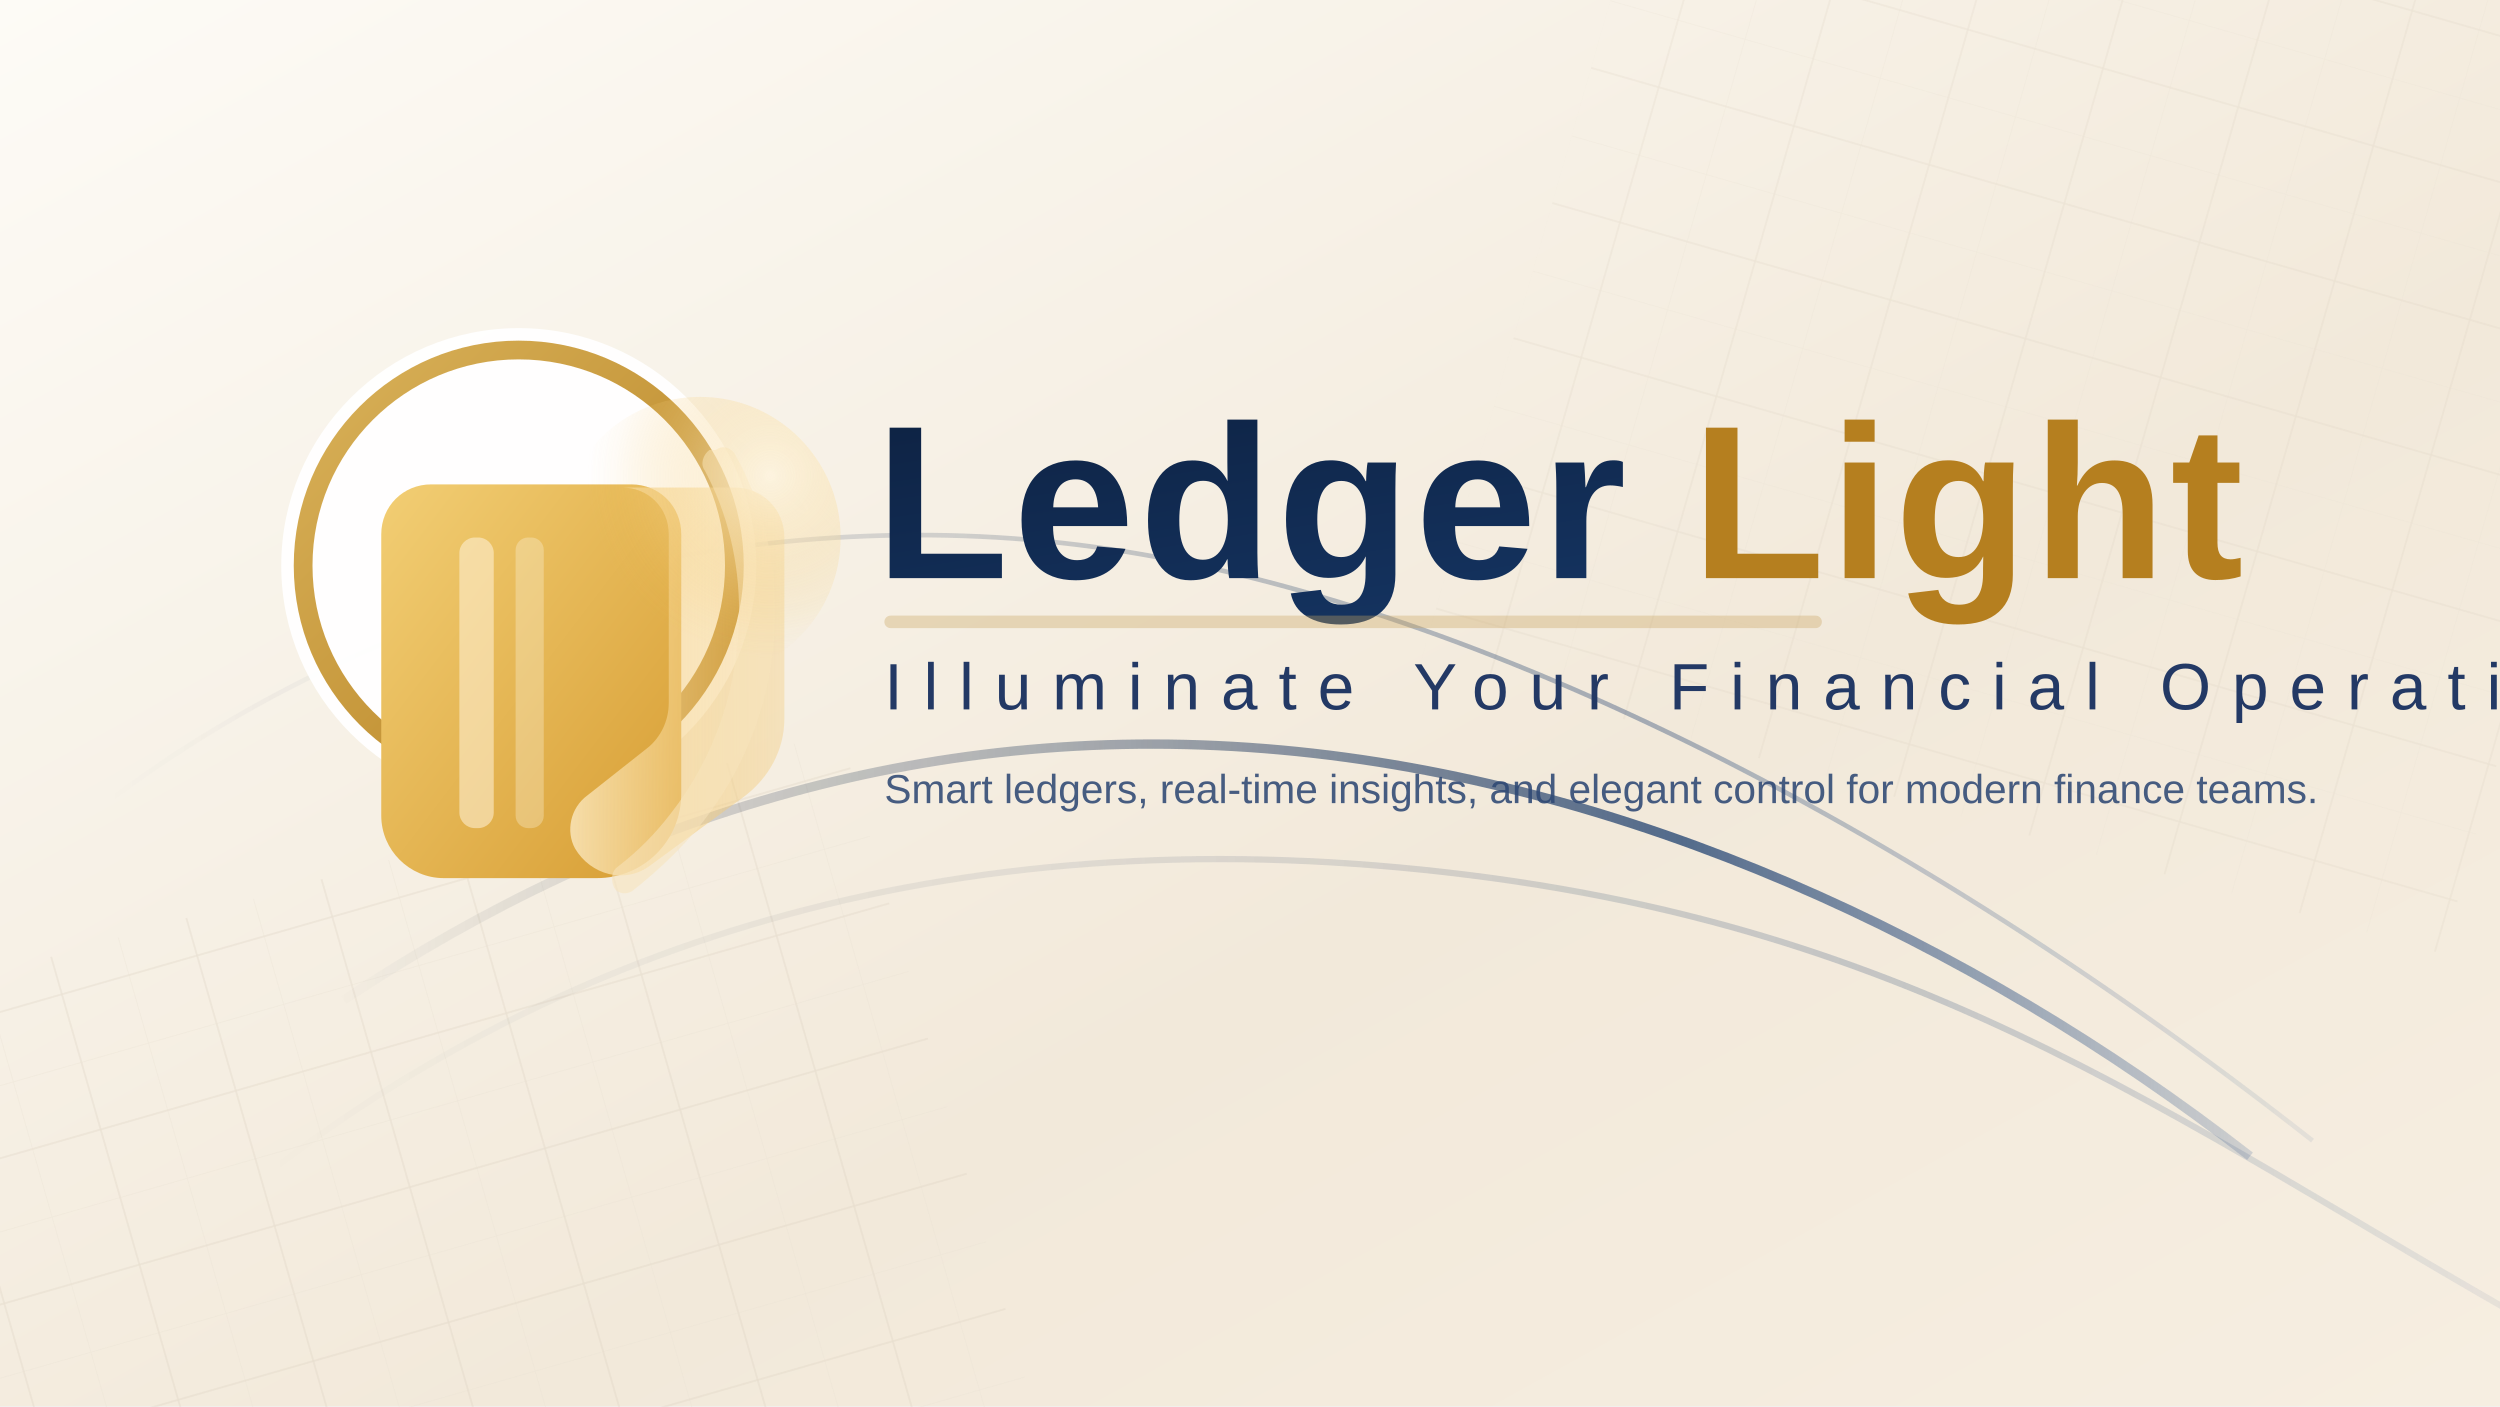
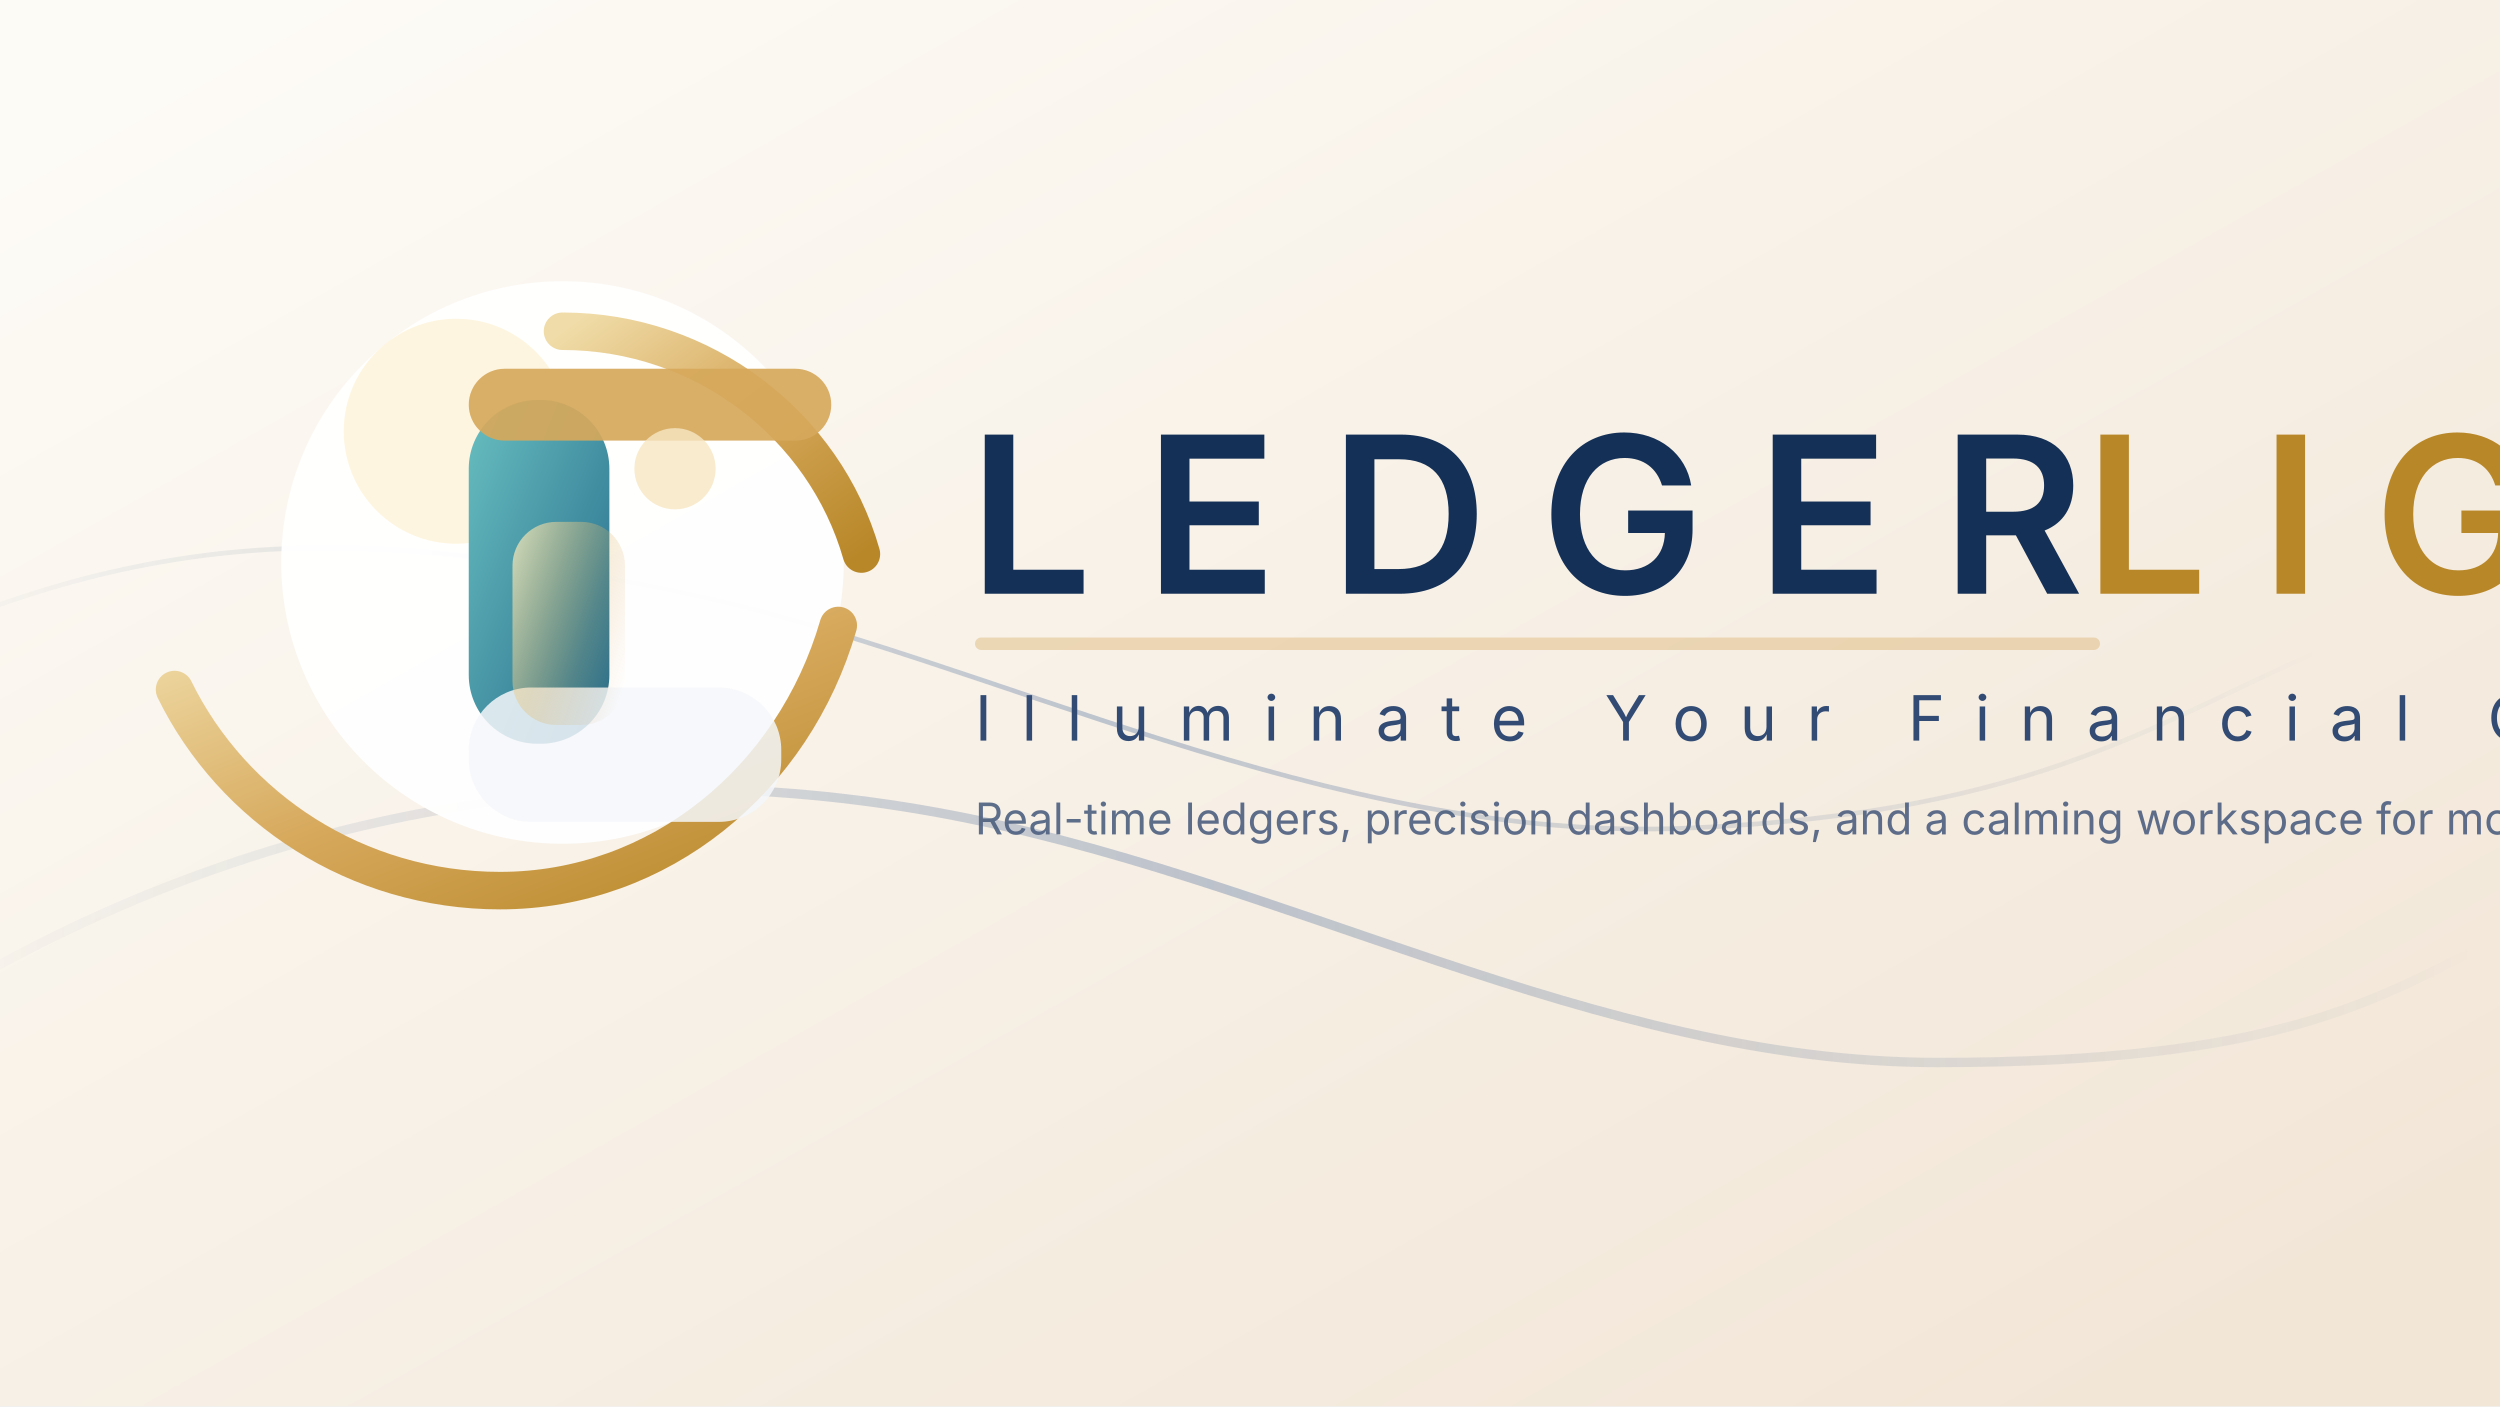
<svg xmlns="http://www.w3.org/2000/svg" width="1600" height="900" viewBox="0 0 1600 900" role="img" aria-labelledby="title">
  <defs>
-     <linearGradient id="lightBannerBg" x1="0%" y1="0%" x2="100%" y2="100%">
+     <linearGradient id="banner-light-bg" x1="6%" y1="4%" x2="94%" y2="90%">
      <stop offset="0%" stop-color="#FDFBF6" />
-       <stop offset="60%" stop-color="#F2E9DA" />
-       <stop offset="100%" stop-color="#F6EEE1" />
+       <stop offset="100%" stop-color="#F2E6D7" />
    </linearGradient>
-     <linearGradient id="navyStroke" x1="0%" y1="0%" x2="100%" y2="0%">
-       <stop offset="0%" stop-color="#0D1C36" stop-opacity="0" />
-       <stop offset="35%" stop-color="#0F274B" stop-opacity="0.35" />
-       <stop offset="70%" stop-color="#173A6C" stop-opacity="0.85" />
-       <stop offset="100%" stop-color="#1F4A88" stop-opacity="0.2" />
+     <linearGradient id="banner-light-ring" x1="0%" y1="0%" x2="100%" y2="100%">
+       <stop offset="0%" stop-color="#F0DCA8" />
+       <stop offset="50%" stop-color="#D6A85B" />
+       <stop offset="100%" stop-color="#B88728" />
    </linearGradient>
-     <linearGradient id="lightIconRing" x1="0%" y1="0%" x2="100%" y2="100%">
-       <stop offset="0%" stop-color="#D9B25A" />
-       <stop offset="100%" stop-color="#B57F1F" />
+     <linearGradient id="banner-light-accent" x1="0%" y1="0%" x2="100%" y2="100%">
+       <stop offset="0%" stop-color="#68BFC0" />
+       <stop offset="100%" stop-color="#256A8A" />
    </linearGradient>
-     <linearGradient id="lightIconCore" x1="0%" y1="0%" x2="100%" y2="100%">
-       <stop offset="0%" stop-color="#F2CE74" />
-       <stop offset="100%" stop-color="#D79D33" />
+     <linearGradient id="banner-light-stripe" x1="0%" y1="0%" x2="100%" y2="0%">
+       <stop offset="0%" stop-color="#E8E0D0" stop-opacity="0" />
+       <stop offset="45%" stop-color="#D9CEBD" stop-opacity="0.65" />
+       <stop offset="100%" stop-color="#E8E0D0" stop-opacity="0" />
    </linearGradient>
-     <linearGradient id="lightIconPage" x1="0%" y1="0%" x2="100%" y2="0%">
-       <stop offset="0%" stop-color="#F8E2B4" stop-opacity="0.9" />
-       <stop offset="100%" stop-color="#F2C261" stop-opacity="0.3" />
+     <linearGradient id="banner-light-navy-line" x1="0%" y1="0%" x2="100%" y2="0%">
+       <stop offset="0%" stop-color="#173A6C" stop-opacity="0" />
+       <stop offset="50%" stop-color="#1F4A88" stop-opacity="0.6" />
+       <stop offset="100%" stop-color="#173A6C" stop-opacity="0" />
    </linearGradient>
-     <radialGradient id="lightIconGlow" cx="75%" cy="28%" r="65%">
-       <stop offset="0%" stop-color="#FFF4DC" stop-opacity="0.95" />
-       <stop offset="85%" stop-color="#F2C86B" stop-opacity="0.08" />
-       <stop offset="100%" stop-color="#F2C86B" stop-opacity="0" />
-     </radialGradient>
-     <linearGradient id="navyGradient" x1="0%" y1="0%" x2="100%" y2="100%">
-       <stop offset="0%" stop-color="#0E2344" />
-       <stop offset="100%" stop-color="#173A6C" />
+     <linearGradient id="banner-light-beam" x1="0%" y1="20%" x2="100%" y2="80%">
+       <stop offset="0%" stop-color="#F9E7B5" stop-opacity="0.7" />
+       <stop offset="65%" stop-color="#D9A852" stop-opacity="0.18" />
+       <stop offset="100%" stop-color="#C78C34" stop-opacity="0" />
    </linearGradient>
-     <pattern id="subtleGrid" x="0" y="0" width="90" height="90" patternUnits="userSpaceOnUse">
-       <path d="M0 0H90V90" fill="none" stroke="#E9E1D3" stroke-width="1" />
-       <path d="M0 45H90M45 0V90" fill="none" stroke="#D9CEBD" stroke-width="0.8" />
-     </pattern>
  </defs>
-   <rect width="1600" height="900" fill="url(#lightBannerBg)" />
-   <rect x="-120" y="560" width="780" height="780" fill="url(#subtleGrid)" opacity="0.4" transform="rotate(-16 270 950)" />
-   <rect x="990" y="-150" width="680" height="680" fill="url(#subtleGrid)" opacity="0.3" transform="rotate(16 1330 190)" />
-   <g opacity="0.85">
-     <path d="M220 640 C400 520 600 460 820 480s440 120 620 260" stroke="url(#navyStroke)" stroke-width="6" fill="none" />
-     <path d="M60 520 C240 380 480 320 700 350s500 160 780 380" stroke="url(#navyStroke)" stroke-width="3" fill="none" opacity="0.5" />
-     <path d="M160 760 C360 600 620 520 940 560s480 180 740 320" stroke="url(#navyStroke)" stroke-width="4" fill="none" opacity="0.3" />
+   <rect width="1600" height="900" fill="url(#banner-light-bg)" />
+   <g opacity="0.4">
+     <path d="M0 320h1600" stroke="url(#banner-light-stripe)" stroke-width="120" />
+     <path d="M0 540h1600" stroke="url(#banner-light-stripe)" stroke-width="120" />
  </g>
-   <g transform="translate(180 210)">
-     <circle cx="152" cy="152" r="152" fill="#FFFFFF" opacity="0.95" />
-     <circle cx="152" cy="152" r="138" fill="none" stroke="url(#lightIconRing)" stroke-width="12" />
-     <g transform="translate(64 52)">
-       <path d="M64 48h96c18 0 32 14 32 32v166c0 30-24 54-54 54H40c-22 0-40-18-40-40V80c0-18 14-32 32-32h32z" fill="url(#lightIconCore)" />
-       <path d="M140 50h86c18 0 32 14 32 32v116c0 20-10 38-26 50l-60 44c-16 12-38 6-48-11-6-11-3-26 8-34l38-30c9-7 14-18 14-29v-108c0-17-13-30-30-30h-14z" fill="url(#lightIconPage)" />
-       <path d="M214 26c4-3 9-2 12 2 17 30 26 65 26 101 0 52-17 100-51 141-12 14-26 27-40 38-4 3-10 2-12-2s-2-10 2-13c13-10 24-21 34-34 29-37 44-82 44-130 0-31-7-62-22-90-3-4-1-10 3-13z" fill="#F7E4BC" opacity="0.55" />
-       <circle cx="204" cy="82" r="90" fill="url(#lightIconGlow)" opacity="0.75" />
-       <rect x="50" y="82" width="22" height="186" rx="10" fill="#FFF2D8" opacity="0.55" />
-       <rect x="86" y="82" width="18" height="186" rx="8" fill="#FDF5E1" opacity="0.32" />
-     </g>
+   <g opacity="0.45">
+     <path d="M-40 640c200-120 420-160 640-120s420 160 640 160 280-40 360-80" fill="none" stroke="url(#banner-light-navy-line)" stroke-width="6" />
+     <path d="M-80 420c190-90 330-80 520-40s410 160 640 150 300-70 420-120" fill="none" stroke="url(#banner-light-navy-line)" stroke-width="3" />
  </g>
-   <g transform="translate(560 250)">
-     <text x="0" y="120" font-size="140" font-family="'Poppins','Segoe UI','Helvetica Neue',Arial,sans-serif" fill="url(#navyGradient)" font-weight="600" letter-spacing="0.02em">
-       Ledger
-       <tspan fill="#B57F1F">Light</tspan>
+   <g transform="translate(180 180)">
+     <circle cx="180" cy="180" r="180" fill="#FFFFFF" opacity="0.95" />
+     <path d="M180 32c90.2 0 167.8 60.2 191.3 142.6" fill="none" stroke="url(#banner-light-ring)" stroke-width="24" stroke-linecap="round" />
+     <path d="M356.5 220.3C328 318.8 242.1 390 140 390c-91.6 0-171-52.6-208.3-128.7" fill="none" stroke="url(#banner-light-ring)" stroke-width="24" stroke-linecap="round" />
+     <circle cx="112" cy="96" r="72" fill="#FDEFCB" opacity="0.6" />
+     <rect x="120" y="76" width="90" height="220" rx="44" fill="url(#banner-light-accent)" />
+     <rect x="120" y="260" width="200" height="86" rx="40" fill="#F5F7FA" opacity="0.85" />
+     <rect x="120" y="56" width="232" height="46" rx="23" fill="#D6A85B" opacity="0.92" />
+     <rect x="148" y="154" width="72" height="130" rx="28" fill="url(#banner-light-beam)" />
+     <circle cx="252" cy="120" r="26" fill="#F7E6C2" opacity="0.8" />
+   </g>
+   <g transform="translate(620 260)">
+     <text x="0" y="120" font-size="140" font-family="'Poppins','Inter','Segoe UI','Helvetica Neue',Arial,sans-serif" font-weight="600" letter-spacing="0.24em" fill="#143056">LEDGER<tspan fill="#B88728">LIGHT</tspan>
    </text>
-     <rect x="6" y="144" width="600" height="8" rx="4" fill="#C8A35E" opacity="0.35" />
-     <text x="6" y="204" font-size="42" font-family="'Poppins','Segoe UI','Helvetica Neue',Arial,sans-serif" fill="#233965" letter-spacing="0.32em" style="text-transform:uppercase;">
-       Illuminate Your Financial Operations
-     </text>
-     <text x="6" y="264" font-size="26" font-family="'Poppins','Segoe UI','Helvetica Neue',Arial,sans-serif" fill="#2F4874" opacity="0.88">
-       Smart ledgers, real-time insights, and elegant control for modern finance teams.
+     <rect x="4" y="148" width="720" height="8" rx="4" fill="rgba(214, 168, 91, 0.36)" />
+     <text x="4" y="214" font-size="40" font-family="'Poppins','Inter','Segoe UI','Helvetica Neue',Arial,sans-serif" letter-spacing="0.48em" fill="#314B74" style="text-transform:uppercase;">Illuminate Your Financial Operations</text>
+     <text x="4" y="274" font-size="28" font-family="'Inter','Segoe UI','Helvetica Neue',Arial,sans-serif" fill="#4D5F80" opacity="0.9">
+       Real-time ledgers, precision dashboards, and a calming workspace for modern finance.
    </text>
  </g>
</svg>
